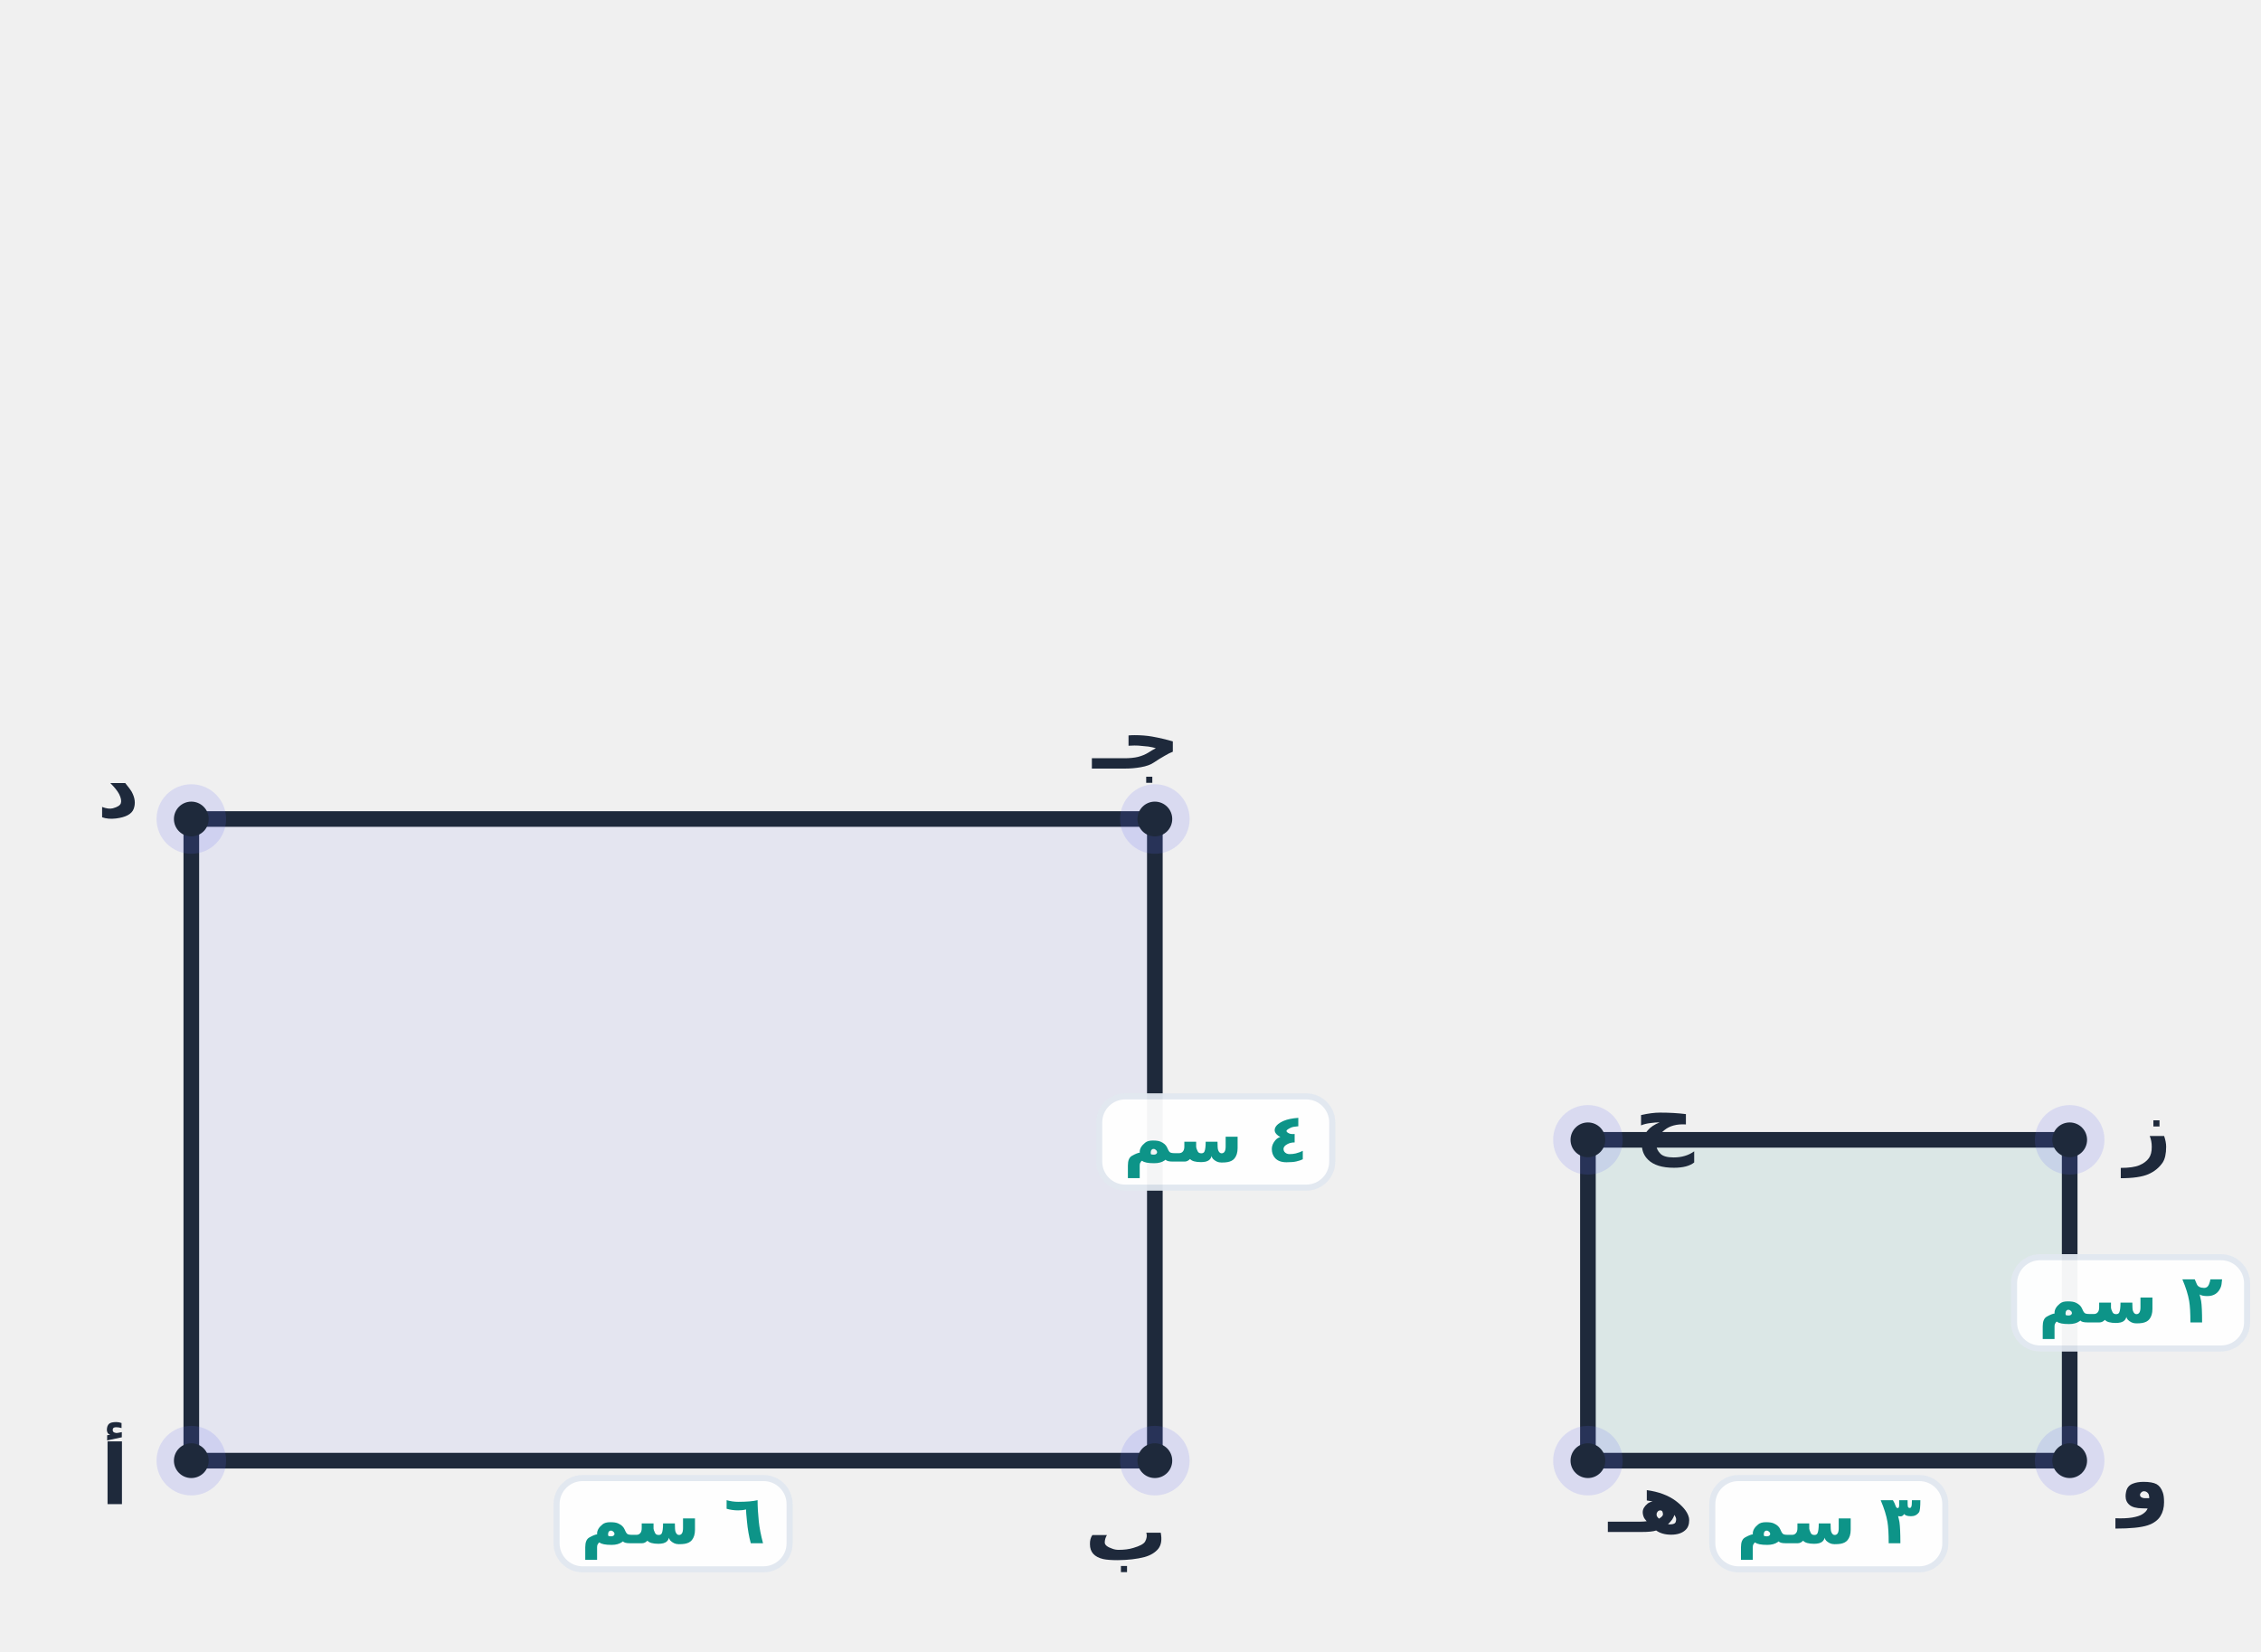
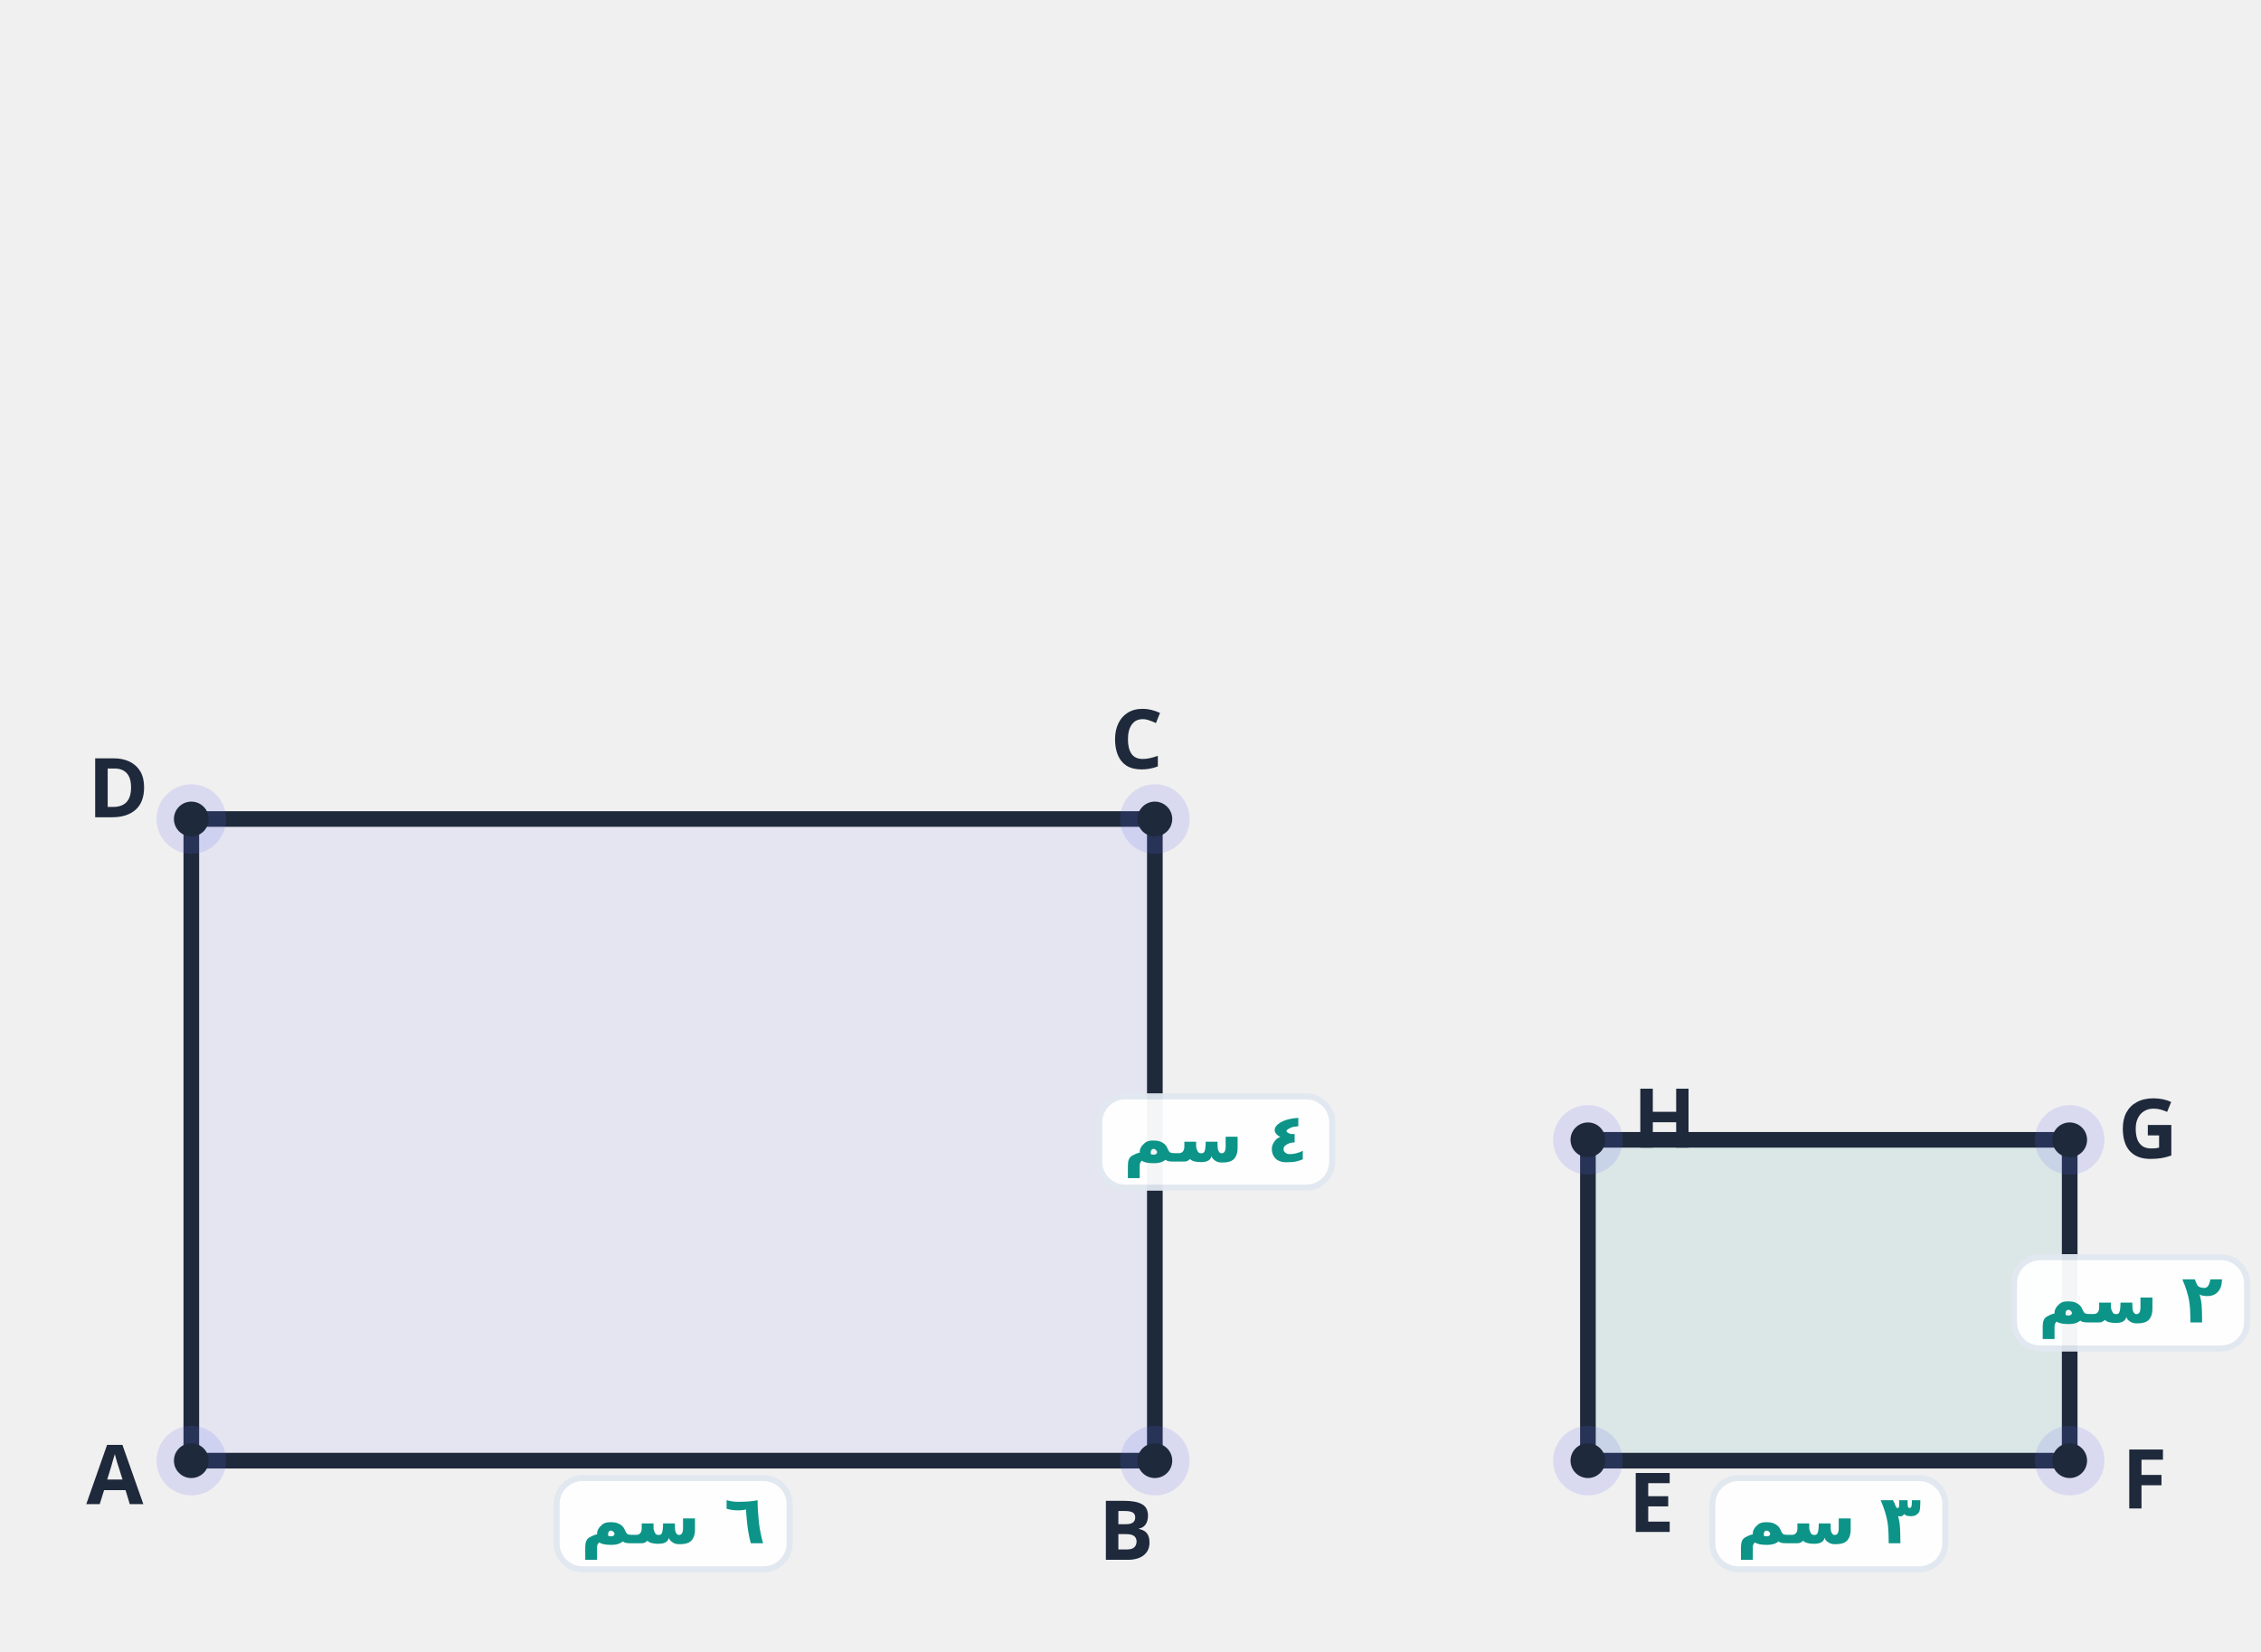
<svg xmlns="http://www.w3.org/2000/svg" viewBox="0 0 260 190" class="w-full h-auto select-none">
  <g class="geometry-surface-tints">
    <polygon points="22.0,168.0 132.8,168.0 132.8,94.2 22.0,94.2" fill="#6366F1" fill-opacity="0.08" stroke="#4F46E5" stroke-opacity="0.25" stroke-width="0.8" stroke-linejoin="round" />
    <polygon points="182.6,168.0 238.0,168.0 238.0,131.1 182.6,131.1" fill="#0D9488" fill-opacity="0.09" stroke="#0F766E" stroke-opacity="0.25" stroke-width="0.8" stroke-linejoin="round" />
  </g>
  <line x1="22" y1="168" x2="132.8" y2="168" stroke="#1E293B" stroke-width="1.8" stroke-linecap="round" />
  <rect x="64.0" y="170.0" width="26.8" height="10.5" rx="3" fill="#FFFFFF" stroke="#E2E8F0" stroke-width="0.7" opacity="0.95" />
  <text x="77.4" y="177.5" text-anchor="middle" font-size="7.8" font-weight="800" font-family="system-ui, sans-serif" fill="#0D9488">٦ سم</text>
  <line x1="132.8" y1="168" x2="132.8" y2="94.2" stroke="#1E293B" stroke-width="1.8" stroke-linecap="round" />
  <rect x="126.4" y="126.1" width="26.8" height="10.5" rx="3" fill="#FFFFFF" stroke="#E2E8F0" stroke-width="0.7" opacity="0.95" />
  <text x="139.8" y="133.6" text-anchor="middle" font-size="7.8" font-weight="800" font-family="system-ui, sans-serif" fill="#0D9488">٤ سم</text>
  <line x1="132.8" y1="94.2" x2="22" y2="94.2" stroke="#1E293B" stroke-width="1.8" stroke-linecap="round" />
  <line x1="22" y1="94.2" x2="22" y2="168" stroke="#1E293B" stroke-width="1.8" stroke-linecap="round" />
  <line x1="182.6" y1="168" x2="238" y2="168" stroke="#1E293B" stroke-width="1.8" stroke-linecap="round" />
  <rect x="196.9" y="170.0" width="26.8" height="10.5" rx="3" fill="#FFFFFF" stroke="#E2E8F0" stroke-width="0.7" opacity="0.95" />
  <text x="210.3" y="177.5" text-anchor="middle" font-size="7.8" font-weight="800" font-family="system-ui, sans-serif" fill="#0D9488">٣ سم</text>
  <line x1="238" y1="168" x2="238" y2="131.1" stroke="#1E293B" stroke-width="1.8" stroke-linecap="round" />
  <rect x="231.6" y="144.6" width="26.8" height="10.5" rx="3" fill="#FFFFFF" stroke="#E2E8F0" stroke-width="0.7" opacity="0.95" />
  <text x="245.0" y="152.1" text-anchor="middle" font-size="7.8" font-weight="800" font-family="system-ui, sans-serif" fill="#0D9488">٢ سم</text>
  <line x1="238" y1="131.1" x2="182.6" y2="131.1" stroke="#1E293B" stroke-width="1.8" stroke-linecap="round" />
  <line x1="182.6" y1="131.1" x2="182.6" y2="168" stroke="#1E293B" stroke-width="1.8" stroke-linecap="round" />
  <circle cx="22" cy="168" r="4" fill="#6366F1" fill-opacity="0.16" />
  <circle cx="22" cy="168" r="2" fill="#1E293B" />
-   <text x="13.2" y="173.0" text-anchor="middle" font-size="9.5" font-weight="900" font-family="system-ui, sans-serif" fill="#1E293B">أ</text>
+   <text x="13.2" y="173.0" text-anchor="middle" font-size="9.5" font-weight="900" font-family="system-ui, sans-serif" fill="#1E293B">A</text>
  <circle cx="132.8" cy="168" r="4" fill="#6366F1" fill-opacity="0.16" />
  <circle cx="132.8" cy="168" r="2" fill="#1E293B" />
-   <text x="129.5" y="179.4" text-anchor="middle" font-size="9.5" font-weight="900" font-family="system-ui, sans-serif" fill="#1E293B">ب</text>
+   <text x="129.5" y="179.4" text-anchor="middle" font-size="9.5" font-weight="900" font-family="system-ui, sans-serif" fill="#1E293B">B</text>
  <circle cx="132.8" cy="94.2" r="4" fill="#6366F1" fill-opacity="0.16" />
  <circle cx="132.8" cy="94.2" r="2" fill="#1E293B" />
-   <text x="130.7" y="88.4" text-anchor="middle" font-size="9.5" font-weight="900" font-family="system-ui, sans-serif" fill="#1E293B">جـ</text>
+   <text x="130.7" y="88.4" text-anchor="middle" font-size="9.5" font-weight="900" font-family="system-ui, sans-serif" fill="#1E293B">C</text>
  <circle cx="22" cy="94.2" r="4" fill="#6366F1" fill-opacity="0.16" />
  <circle cx="22" cy="94.2" r="2" fill="#1E293B" />
-   <text x="13.6" y="94.0" text-anchor="middle" font-size="9.5" font-weight="900" font-family="system-ui, sans-serif" fill="#1E293B">د</text>
+   <text x="13.6" y="94.0" text-anchor="middle" font-size="9.5" font-weight="900" font-family="system-ui, sans-serif" fill="#1E293B">D</text>
  <circle cx="182.6" cy="168" r="4" fill="#6366F1" fill-opacity="0.16" />
  <circle cx="182.6" cy="168" r="2" fill="#1E293B" />
-   <text x="189.9" y="176.2" text-anchor="middle" font-size="9.5" font-weight="900" font-family="system-ui, sans-serif" fill="#1E293B">هـ</text>
+   <text x="189.9" y="176.2" text-anchor="middle" font-size="9.5" font-weight="900" font-family="system-ui, sans-serif" fill="#1E293B">E</text>
  <circle cx="238" cy="168" r="4" fill="#6366F1" fill-opacity="0.16" />
  <circle cx="238" cy="168" r="2" fill="#1E293B" />
-   <text x="246.6" y="173.5" text-anchor="middle" font-size="9.5" font-weight="900" font-family="system-ui, sans-serif" fill="#1E293B">و</text>
+   <text x="246.6" y="173.5" text-anchor="middle" font-size="9.5" font-weight="900" font-family="system-ui, sans-serif" fill="#1E293B">F</text>
  <circle cx="238" cy="131.1" r="4" fill="#6366F1" fill-opacity="0.16" />
  <circle cx="238" cy="131.1" r="2" fill="#1E293B" />
-   <text x="247.0" y="133.2" text-anchor="middle" font-size="9.5" font-weight="900" font-family="system-ui, sans-serif" fill="#1E293B">ز</text>
+   <text x="247.0" y="133.2" text-anchor="middle" font-size="9.5" font-weight="900" font-family="system-ui, sans-serif" fill="#1E293B">G</text>
  <circle cx="182.6" cy="131.1" r="4" fill="#6366F1" fill-opacity="0.16" />
  <circle cx="182.6" cy="131.1" r="2" fill="#1E293B" />
-   <text x="191.4" y="132.0" text-anchor="middle" font-size="9.5" font-weight="900" font-family="system-ui, sans-serif" fill="#1E293B">ح</text>
+   <text x="191.4" y="132.0" text-anchor="middle" font-size="9.5" font-weight="900" font-family="system-ui, sans-serif" fill="#1E293B">H</text>
</svg>
